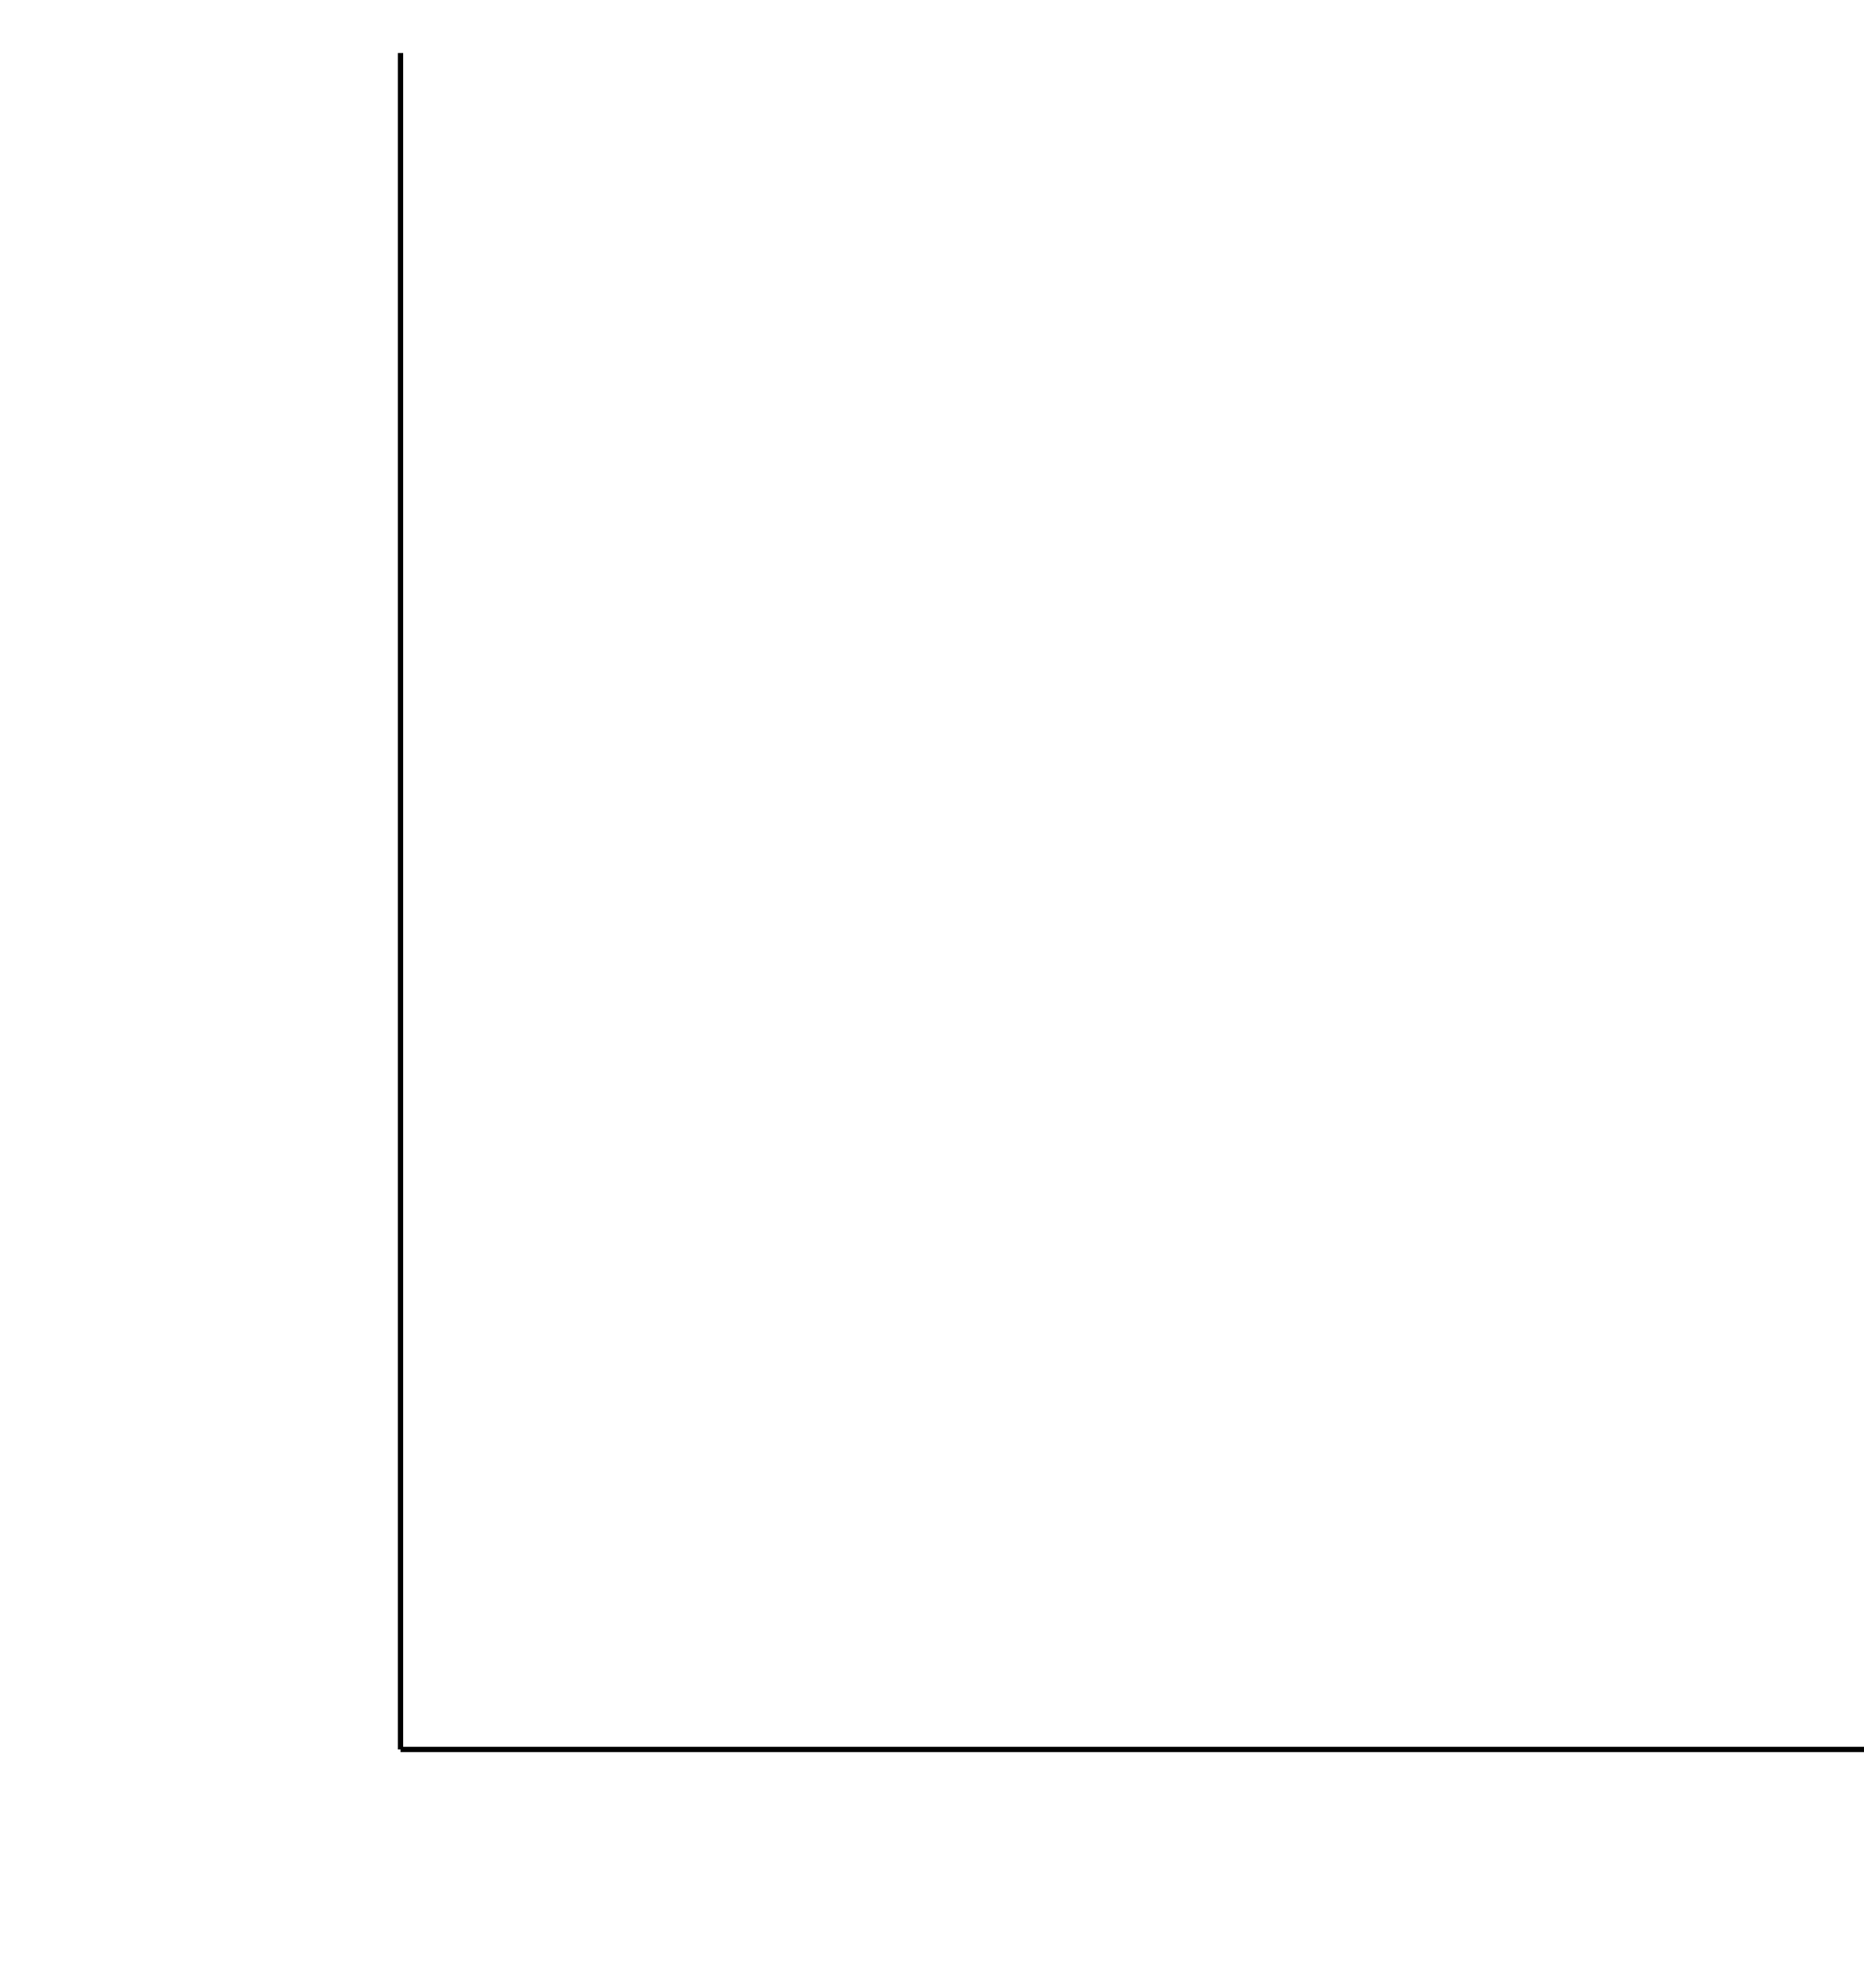
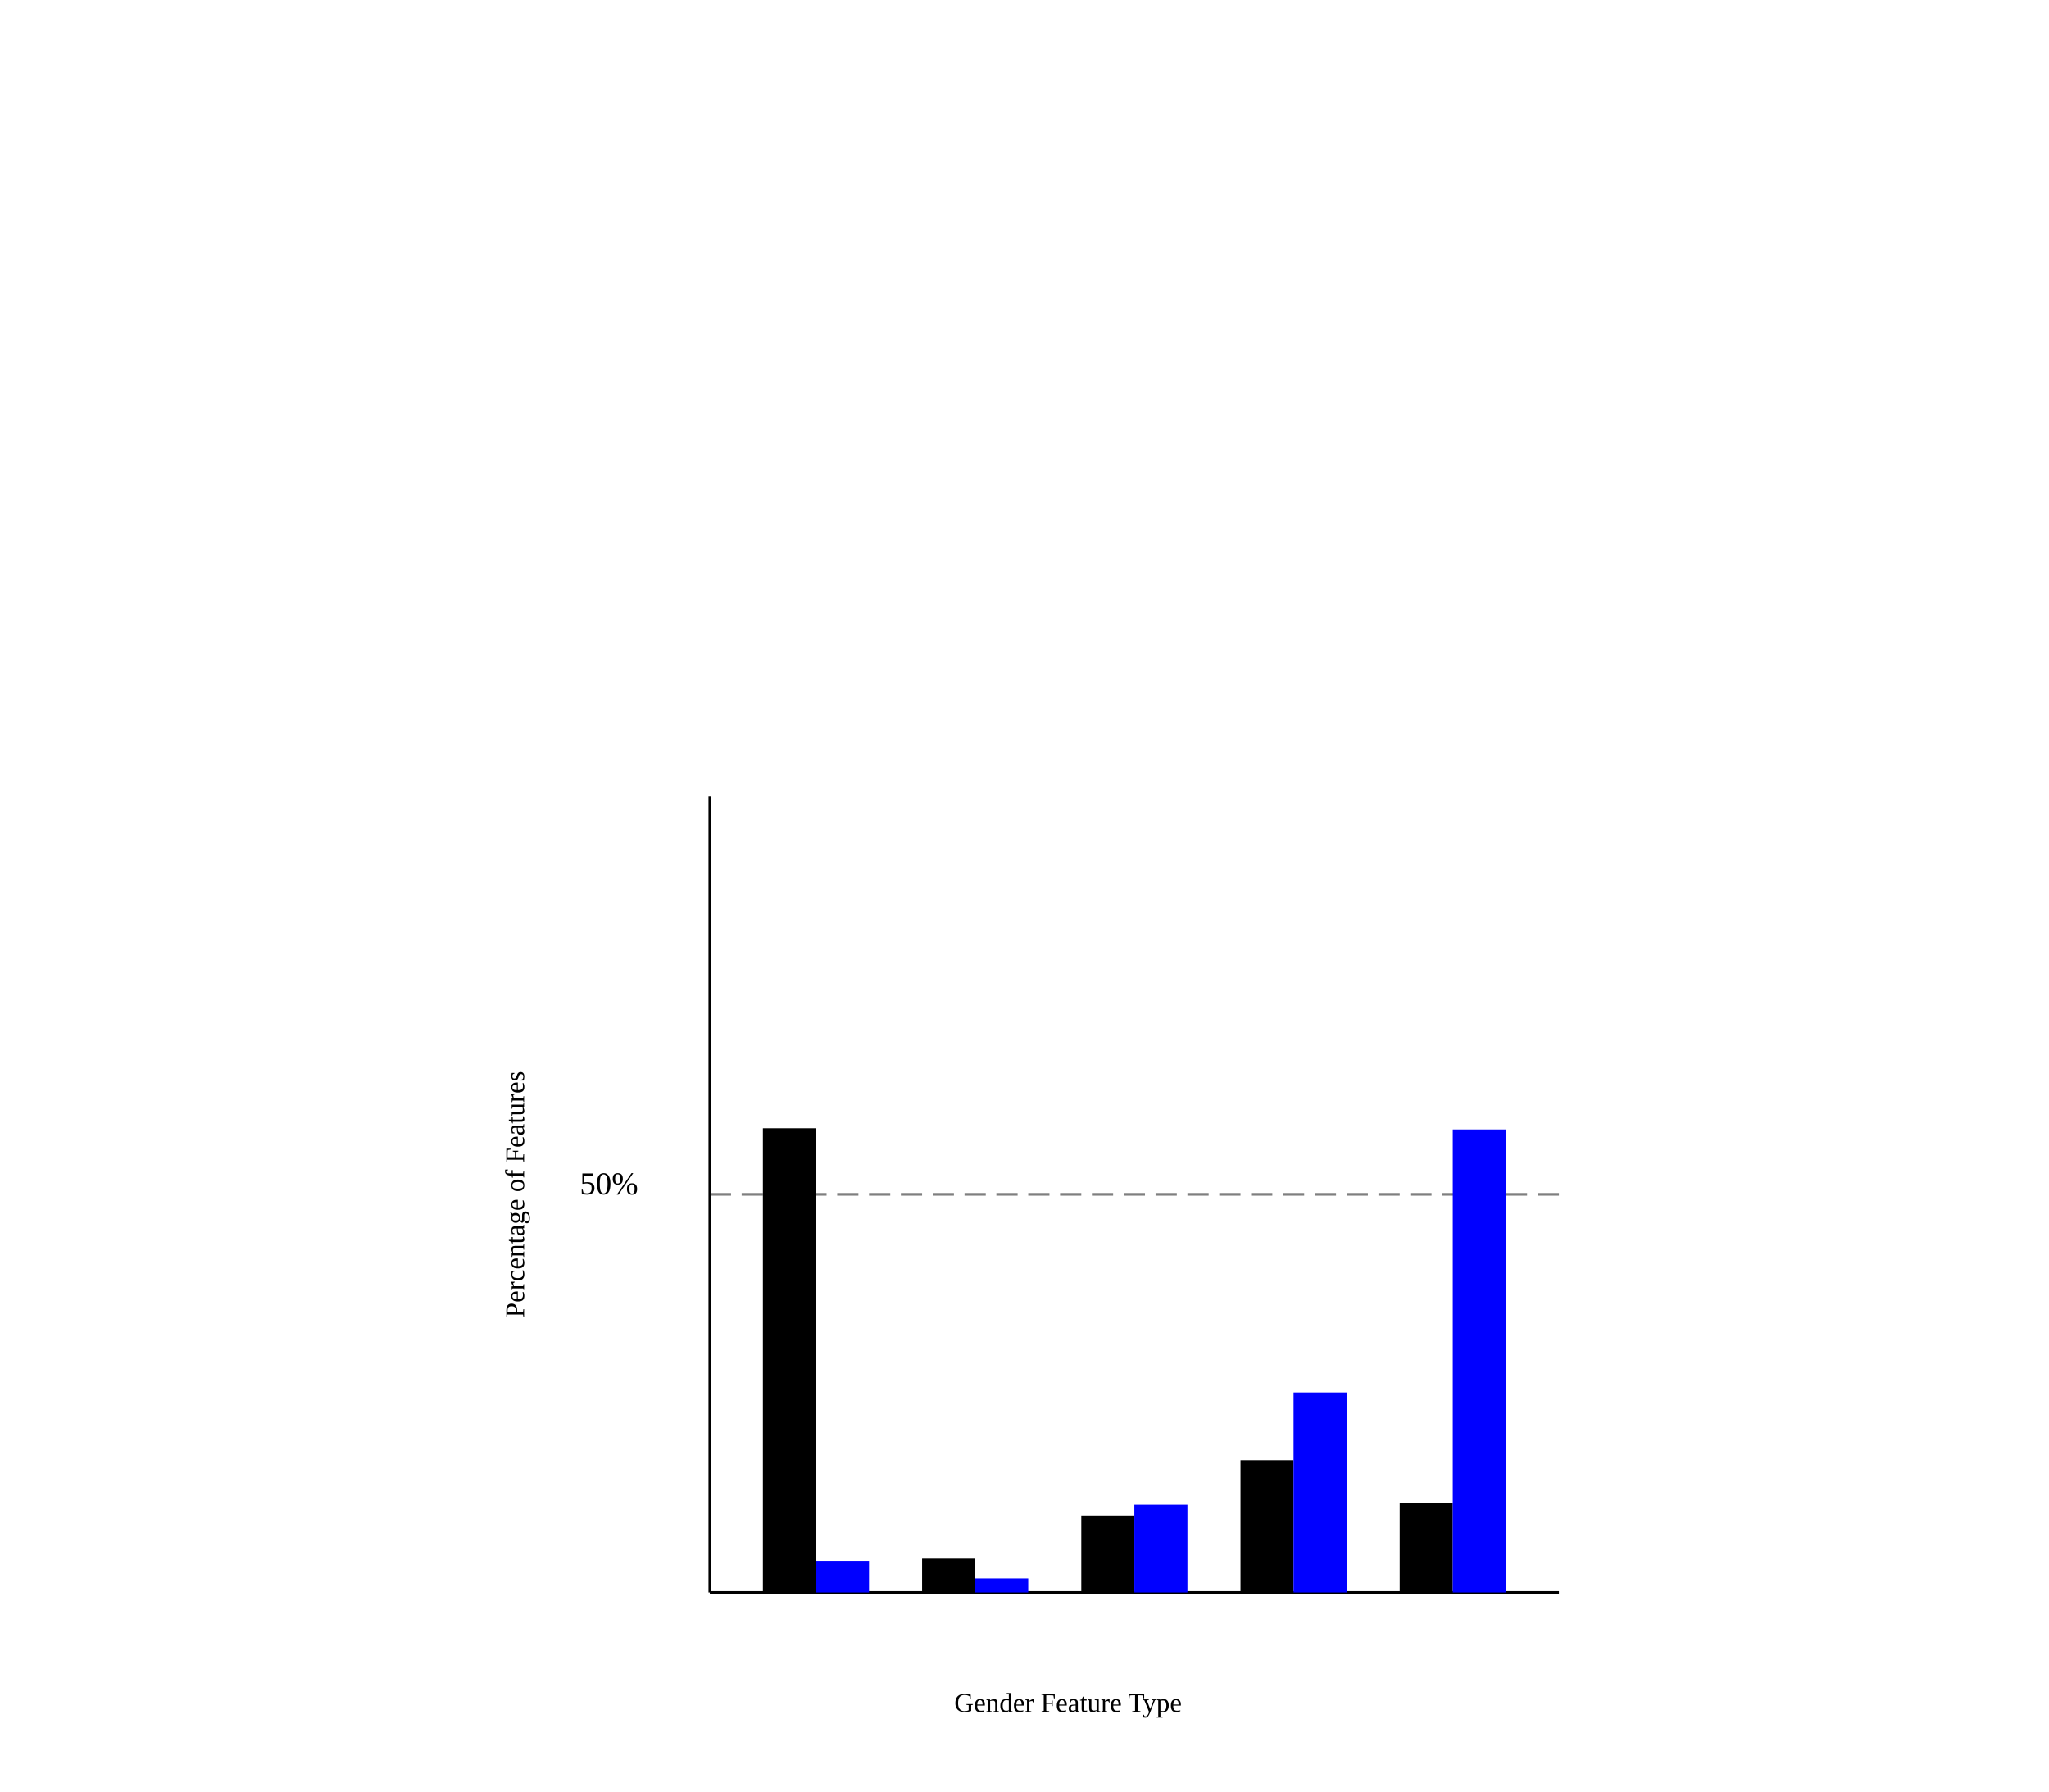
- <svg xmlns="http://www.w3.org/2000/svg" height="375">
-   <g transform="translate(30, 330)">
-     <line x1="20" x2="20" y1="0" y2="-320" stroke="black" stroke-width="1" />
-     <line x1="20" x2="320" y1="0" y2="0" stroke="black" stroke-width="1" />
+ <svg xmlns="http://www.w3.org/2000/svg" height="675">
+   <g transform="translate(30, 600)">
+     <line x1="50" x2="50" y1="0" y2="-300" stroke="black" stroke-width="1" />
+     <line x1="50" x2="370" y1="0" y2="0" stroke="black" stroke-width="1" />
+     <line x1="50" y1="-150" x2="370" y2="-150" stroke="black" opacity="0.5" stroke-dasharray="8 4" stroke-width="1" />
+     <text x="1" y="-150">50%</text>
+     <text x="-20" y="-150" font-size="85%" text-anchor="middle" transform="rotate(270 -20 -150)">Percentage of
+                     Features</text>
+     <text x="185" y="45" text-anchor="middle" font-size="85%">Gender Feature Type</text>
+     <rect x="70" y="-174.903" width="20" height="174.903" />
+     <rect x="130" y="-12.741" width="20" height="12.741" />
+     <rect x="190" y="-28.958" width="20" height="28.958" />
+     <rect x="250" y="-49.807" width="20" height="49.807" />
+     <rect x="310" y="-33.591" width="20" height="33.591" />
+     <rect x="90" y="-11.894" width="20" height="11.894" fill="blue" />
+     <rect x="150" y="-5.286" width="20" height="5.286" fill="blue" />
+     <rect x="210" y="-33.04" width="20" height="33.04" fill="blue" />
+     <rect x="270" y="-75.33" width="20" height="75.33" fill="blue" />
+     <rect x="330" y="-174.449" width="20" height="174.449" fill="blue" />
  </g>
</svg>
